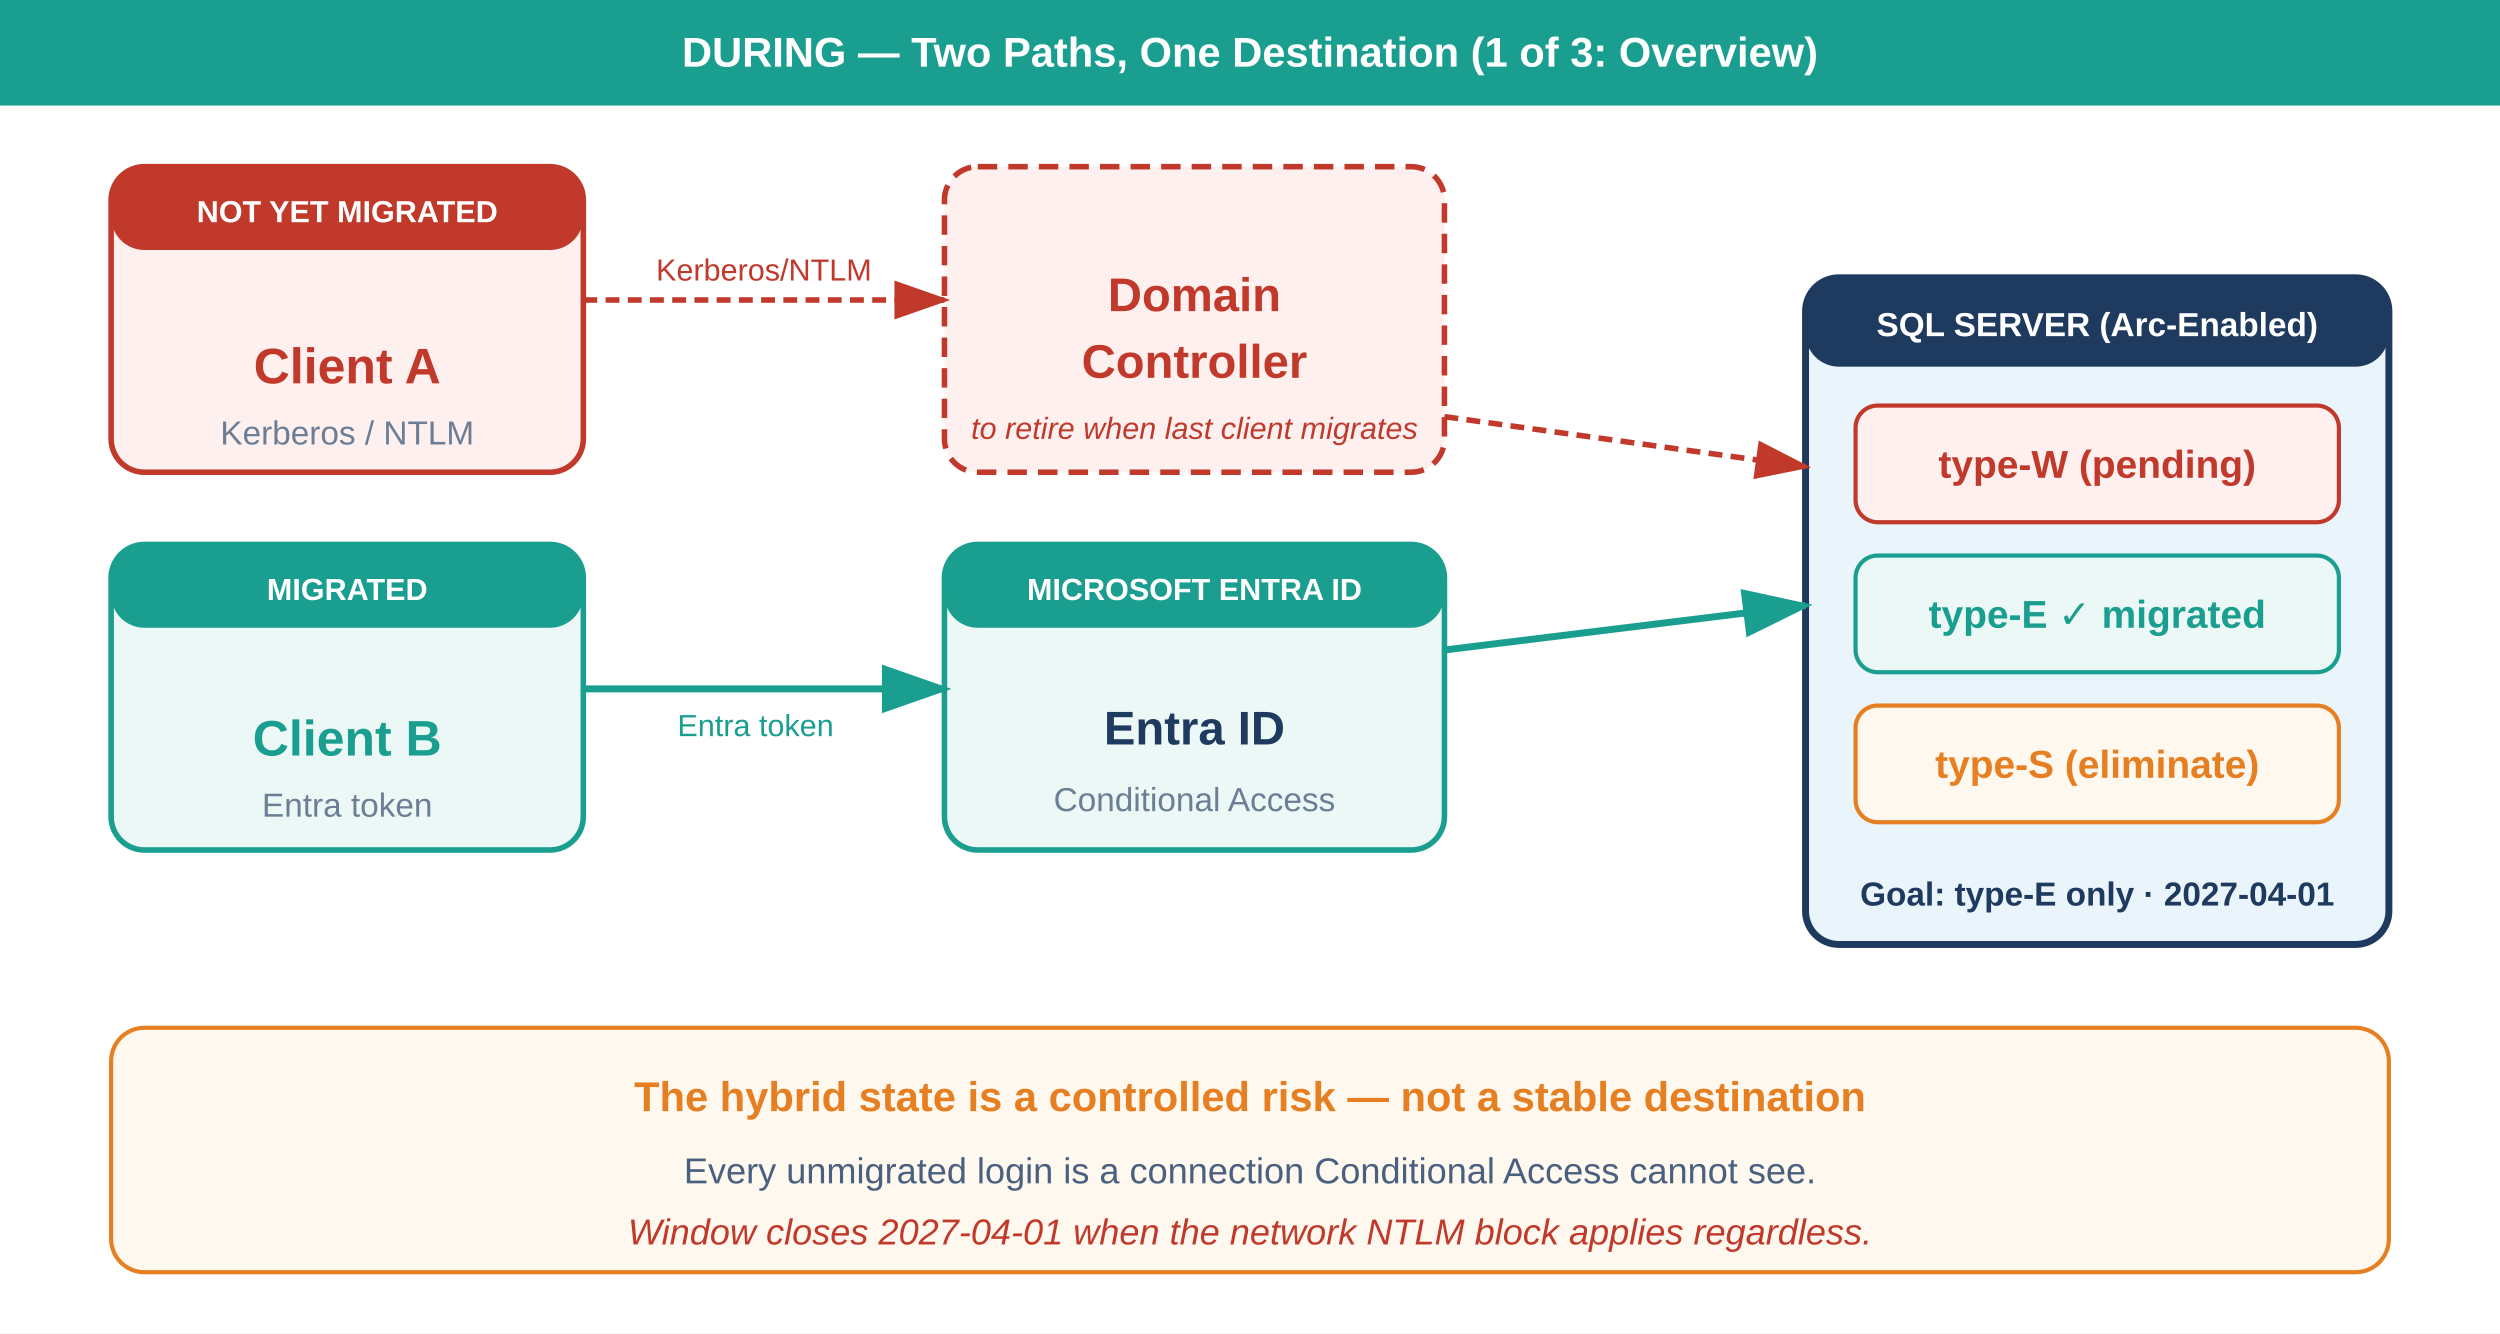
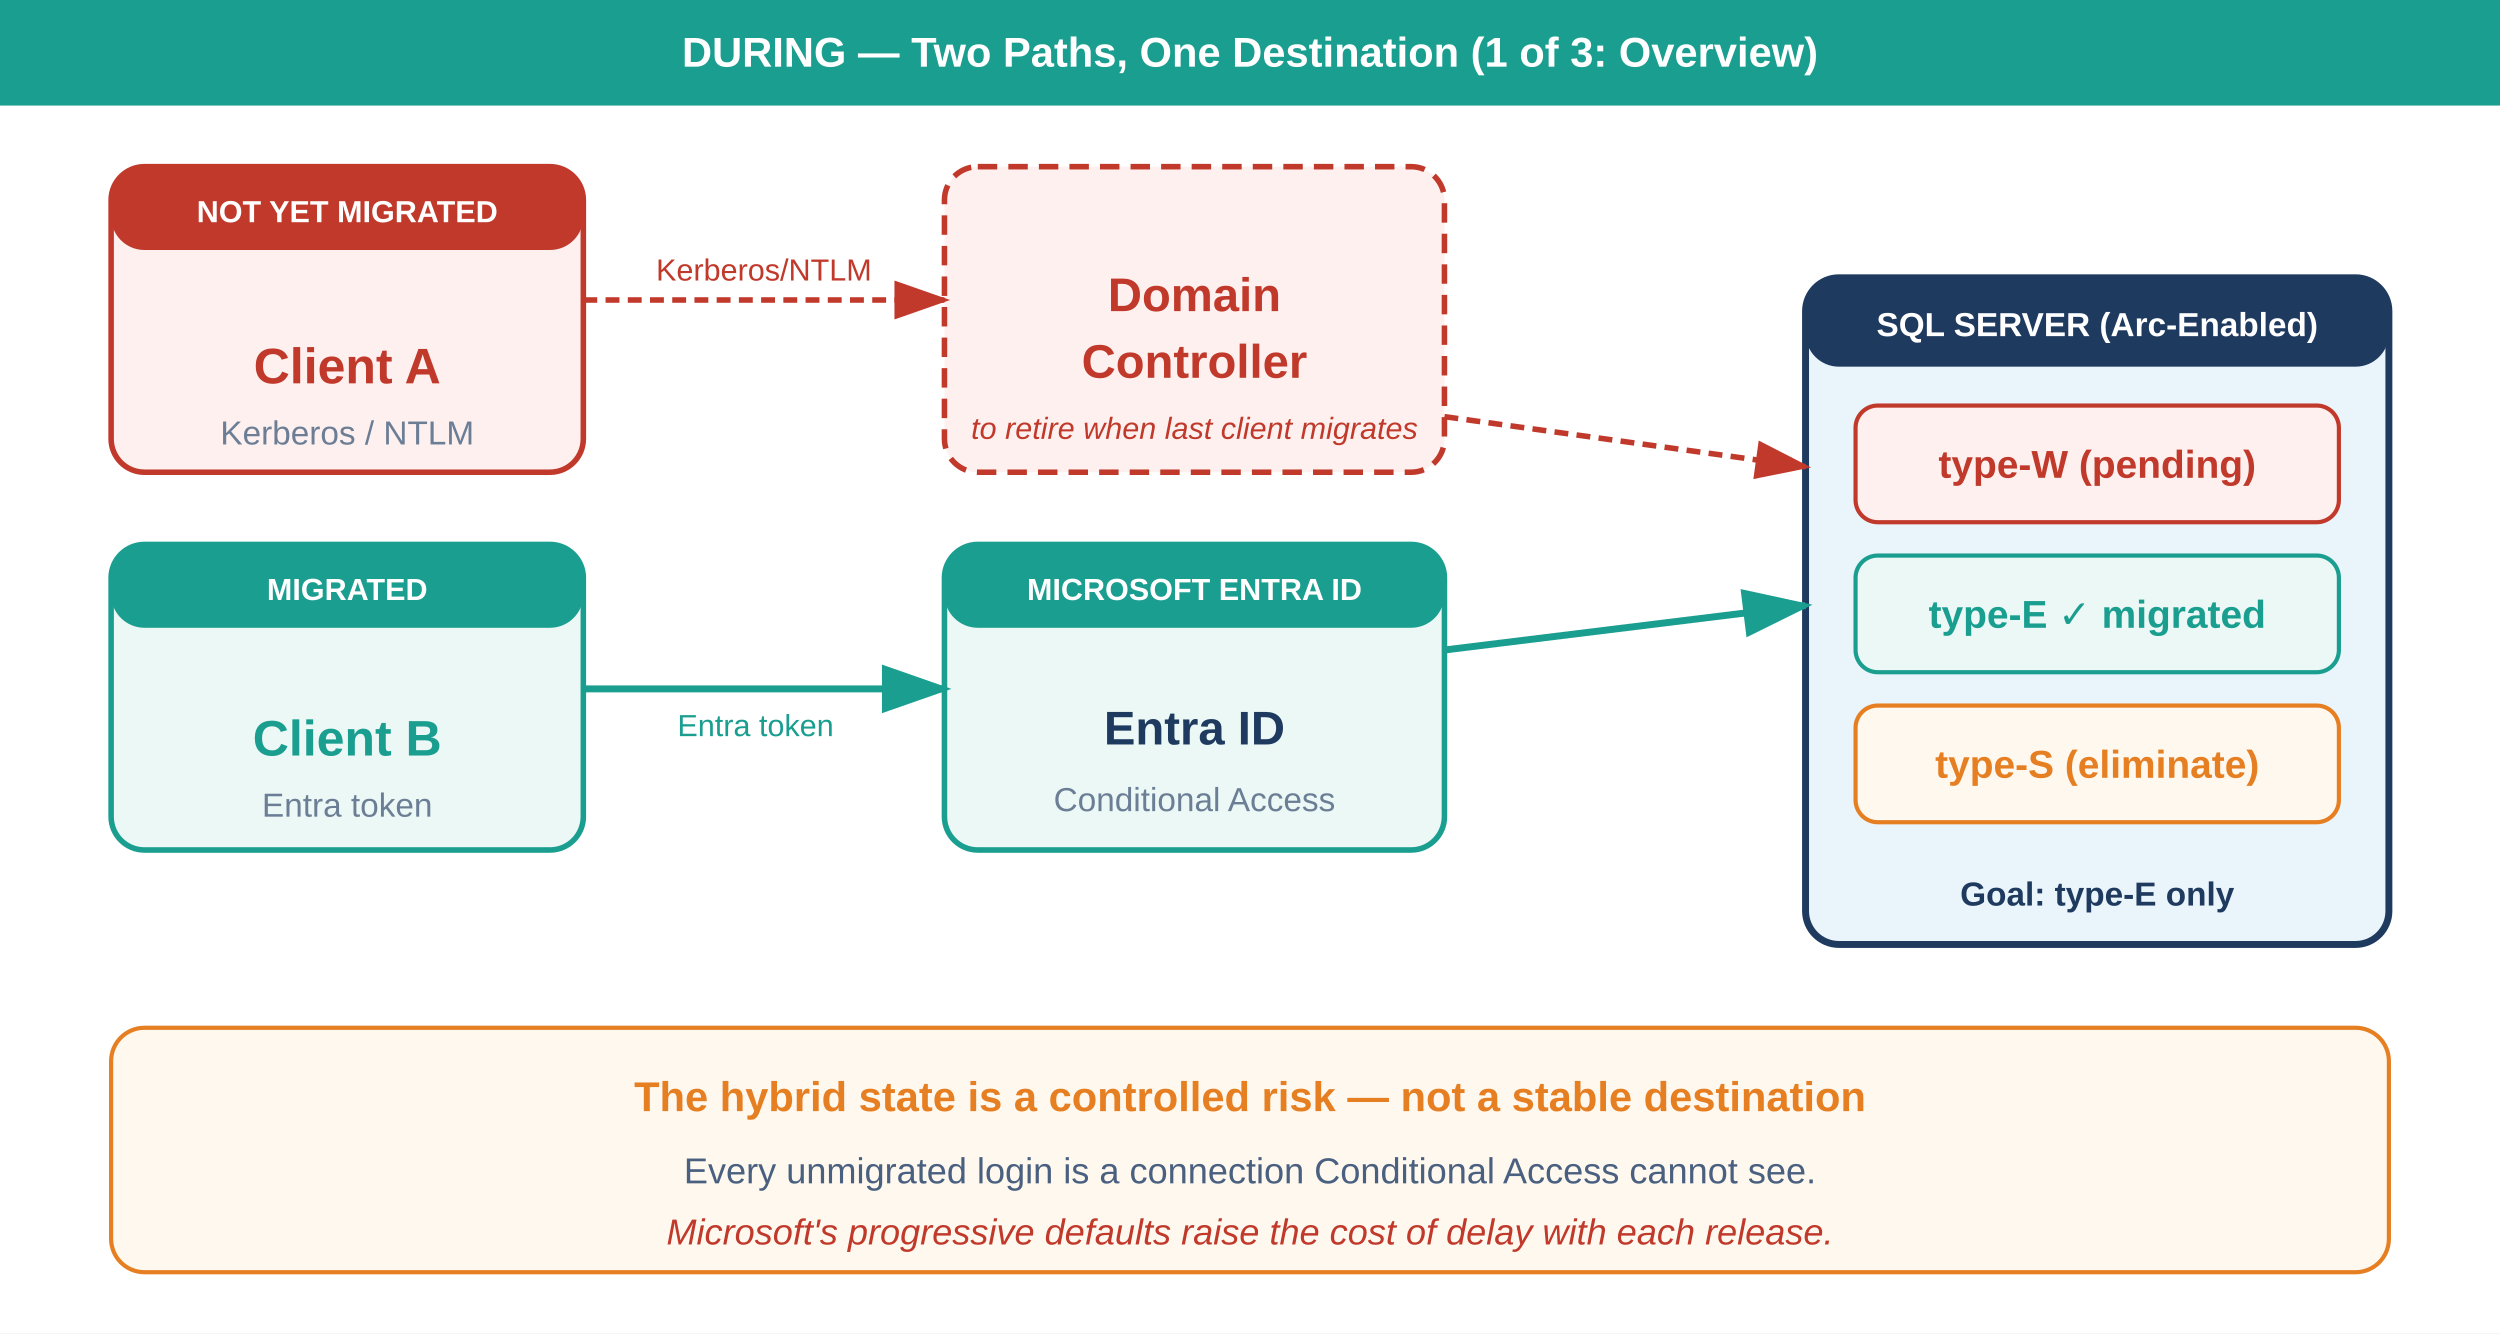
<svg xmlns="http://www.w3.org/2000/svg" viewBox="0 0 900 480" font-family="'Segoe UI', Arial, sans-serif">
  <defs>
    <marker id="dt" markerWidth="10" markerHeight="7" refX="9" refY="3.5" orient="auto">
      <polygon points="0 0,10 3.5,0 7" fill="#1A9E8F" />
    </marker>
    <marker id="dr" markerWidth="10" markerHeight="7" refX="9" refY="3.5" orient="auto">
      <polygon points="0 0,10 3.5,0 7" fill="#C0392B" />
    </marker>
  </defs>
  <rect width="900" height="480" fill="#FFFFFF" />
  <rect x="0" y="0" width="900" height="38" fill="#1A9E8F" />
  <text x="450" y="24" text-anchor="middle" font-size="15" font-weight="700" fill="#FFFFFF">DURING — Two Paths, One Destination  (1 of 3: Overview)</text>
  <rect x="40" y="60" width="170" height="110" rx="12" fill="#FEF0EE" stroke="#C0392B" stroke-width="2" />
  <rect x="40" y="60" width="170" height="30" rx="12" fill="#C0392B" />
  <text x="125" y="80" text-anchor="middle" font-size="11" font-weight="700" fill="#FFFFFF">NOT YET MIGRATED</text>
  <text x="125" y="138" text-anchor="middle" font-size="18" font-weight="700" fill="#C0392B">Client A</text>
  <text x="125" y="160" text-anchor="middle" font-size="12" fill="#6B7E95">Kerberos / NTLM</text>
  <rect x="40" y="196" width="170" height="110" rx="12" fill="#EBF8F6" stroke="#1A9E8F" stroke-width="2" />
  <rect x="40" y="196" width="170" height="30" rx="12" fill="#1A9E8F" />
  <text x="125" y="216" text-anchor="middle" font-size="11" font-weight="700" fill="#FFFFFF">MIGRATED</text>
  <text x="125" y="272" text-anchor="middle" font-size="18" font-weight="700" fill="#1A9E8F">Client B</text>
  <text x="125" y="294" text-anchor="middle" font-size="12" fill="#6B7E95">Entra token</text>
  <rect x="340" y="60" width="180" height="110" rx="12" fill="#FEF0EE" stroke="#C0392B" stroke-width="2" stroke-dasharray="7,4" />
  <text x="430" y="112" text-anchor="middle" font-size="17" font-weight="700" fill="#C0392B">Domain</text>
  <text x="430" y="136" text-anchor="middle" font-size="17" font-weight="700" fill="#C0392B">Controller</text>
  <text x="430" y="158" text-anchor="middle" font-size="11" fill="#C0392B" font-style="italic">to retire when last client migrates</text>
  <rect x="340" y="196" width="180" height="110" rx="12" fill="#EBF8F6" stroke="#1A9E8F" stroke-width="2" />
  <rect x="340" y="196" width="180" height="30" rx="12" fill="#1A9E8F" />
  <text x="430" y="216" text-anchor="middle" font-size="11" font-weight="700" fill="#FFFFFF">MICROSOFT ENTRA ID</text>
  <text x="430" y="268" text-anchor="middle" font-size="17" font-weight="600" fill="#1F3A5F">Entra ID</text>
  <text x="430" y="292" text-anchor="middle" font-size="12" fill="#6B7E95">Conditional Access</text>
  <rect x="650" y="100" width="210" height="240" rx="12" fill="#EAF4FB" stroke="#1F3A5F" stroke-width="2.5" />
  <rect x="650" y="100" width="210" height="32" rx="12" fill="#1F3A5F" />
  <text x="755" y="121" text-anchor="middle" font-size="12" font-weight="700" fill="#FFFFFF">SQL SERVER  (Arc-Enabled)</text>
  <rect x="668" y="146" width="174" height="42" rx="8" fill="#FEF0EE" stroke="#C0392B" stroke-width="1.5" />
  <text x="755" y="172" text-anchor="middle" font-size="14" font-weight="600" fill="#C0392B">type-W  (pending)</text>
  <rect x="668" y="200" width="174" height="42" rx="8" fill="#EBF8F6" stroke="#1A9E8F" stroke-width="1.5" />
  <text x="755" y="226" text-anchor="middle" font-size="14" font-weight="600" fill="#1A9E8F">type-E  ✓  migrated</text>
  <rect x="668" y="254" width="174" height="42" rx="8" fill="#FFF8EE" stroke="#E67E22" stroke-width="1.5" />
  <text x="755" y="280" text-anchor="middle" font-size="14" font-weight="600" fill="#E67E22">type-S  (eliminate)</text>
-   <text x="755" y="326" text-anchor="middle" font-size="12" font-weight="700" fill="#1F3A5F">Goal: type-E only · 2027-04-01</text>
+   <text x="755" y="326" text-anchor="middle" font-size="12" font-weight="700" fill="#1F3A5F">Goal: type-E only</text>
  <line x1="210" y1="108" x2="340" y2="108" stroke="#C0392B" stroke-width="2" stroke-dasharray="5,3" marker-end="url(#dr)" />
  <rect x="238" y="88" width="74" height="18" rx="4" fill="#FFFFFF" />
  <text x="275" y="101" text-anchor="middle" font-size="11" fill="#C0392B">Kerberos/NTLM</text>
  <line x1="520" y1="150" x2="650" y2="168" stroke="#C0392B" stroke-width="2" stroke-dasharray="5,3" marker-end="url(#dr)" />
  <line x1="210" y1="248" x2="340" y2="248" stroke="#1A9E8F" stroke-width="2.5" marker-end="url(#dt)" />
  <rect x="236" y="252" width="72" height="18" rx="4" fill="#FFFFFF" />
  <text x="272" y="265" text-anchor="middle" font-size="11" fill="#1A9E8F">Entra token</text>
  <line x1="520" y1="234" x2="650" y2="218" stroke="#1A9E8F" stroke-width="2.5" marker-end="url(#dt)" />
  <rect x="40" y="370" width="820" height="88" rx="12" fill="#FFF8EE" stroke="#E67E22" stroke-width="1.5" />
  <text x="450" y="400" text-anchor="middle" font-size="15" font-weight="700" fill="#E67E22">The hybrid state is a controlled risk — not a stable destination</text>
  <text x="450" y="426" text-anchor="middle" font-size="13" fill="#4A6080">Every unmigrated login is a connection Conditional Access cannot see.</text>
-   <text x="450" y="448" text-anchor="middle" font-size="13" fill="#C0392B" font-style="italic">Window closes 2027-04-01 when the network NTLM block applies regardless.</text>
+   <text x="450" y="448" text-anchor="middle" font-size="13" fill="#C0392B" font-style="italic">Microsoft's progressive defaults raise the cost of delay with each release.</text>
</svg>
